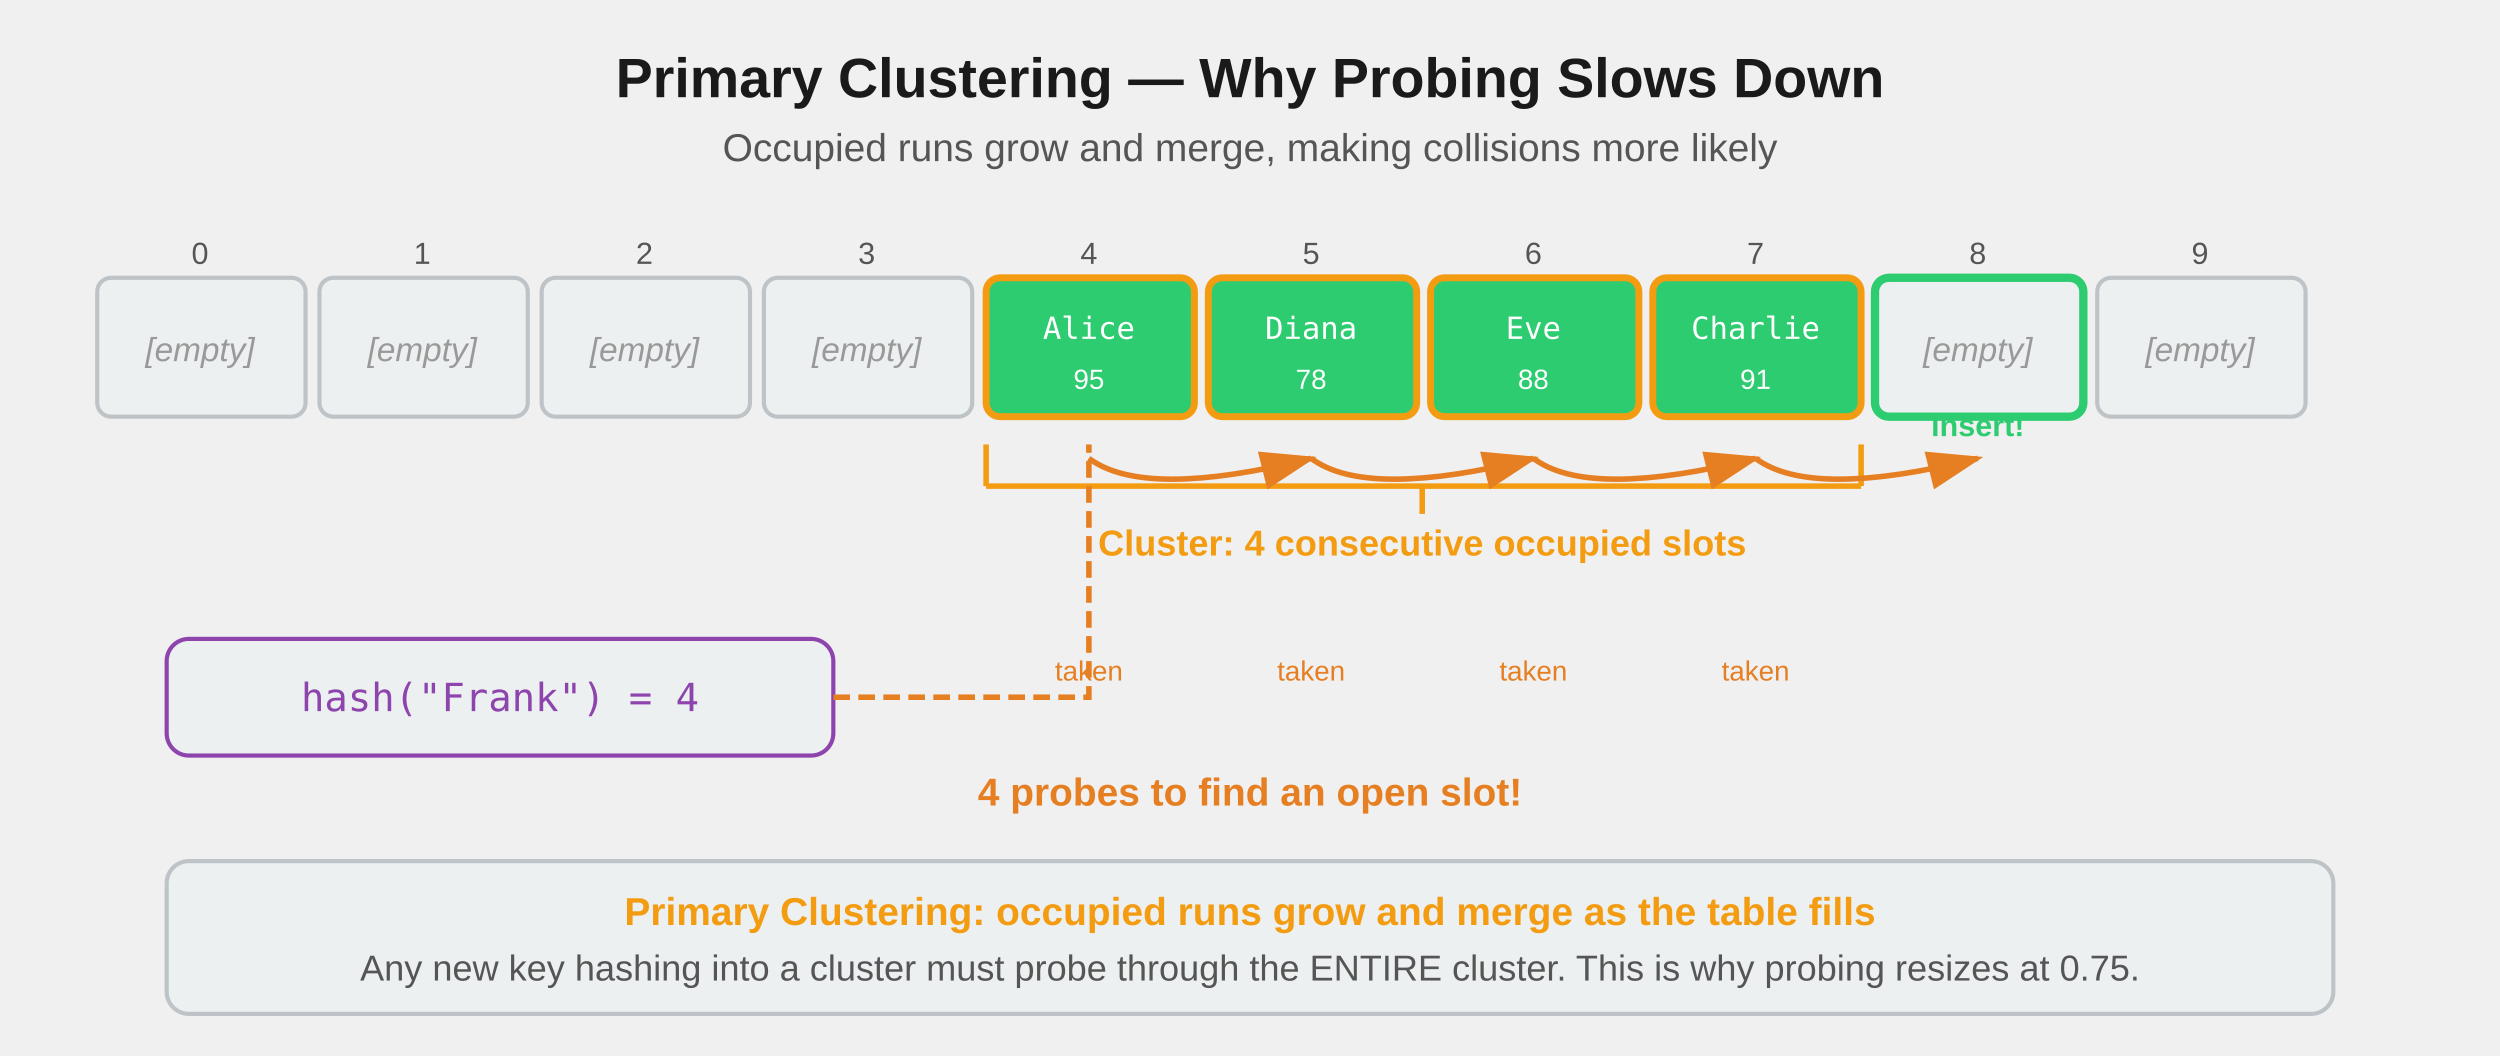
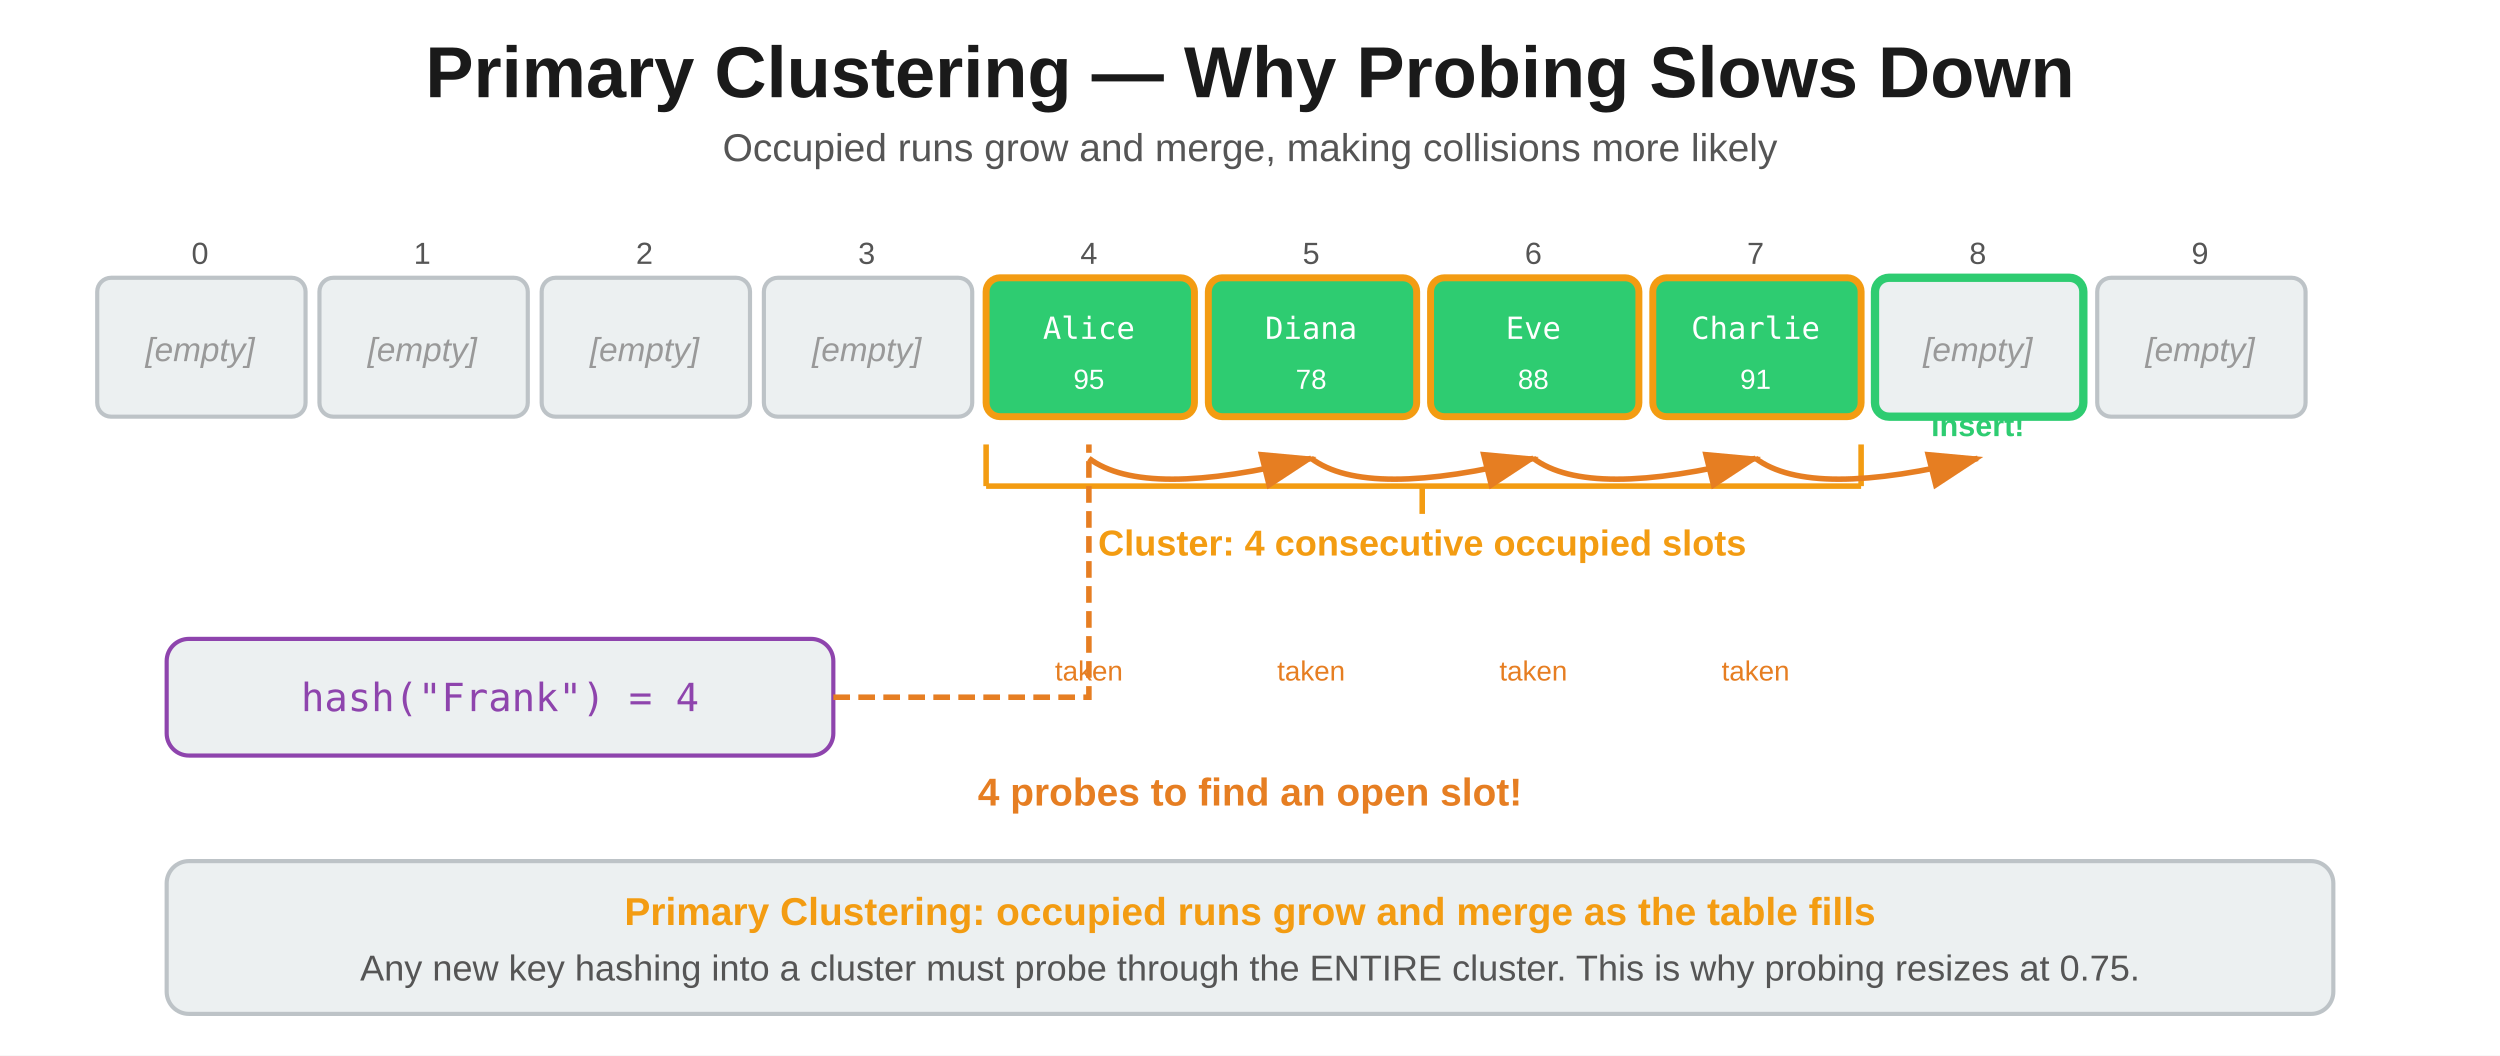
<svg xmlns="http://www.w3.org/2000/svg" viewBox="0 0 900 380" font-family="'Segoe UI', Arial, sans-serif">
+   <rect width="100%" height="100%" fill="white" />
  <defs>
    <marker id="arrowOrange" markerWidth="10" markerHeight="7" refX="9" refY="3.5" orient="auto">
      <polygon points="0 0, 10 3.5, 0 7" fill="#e67e22" />
    </marker>
  </defs>
-   <text x="450" y="35" text-anchor="middle" fill="#1a1a1a" font-size="20" font-weight="bold">Primary Clustering — Why Probing Slows Down</text>
+   <text x="450" y="35" text-anchor="middle" fill="#1a1a1a" font-size="26" font-weight="bold">Primary Clustering — Why Probing Slows Down</text>
  <text x="450" y="58" text-anchor="middle" fill="#555" font-size="14">Occupied runs grow and merge, making collisions more likely</text>
  <rect x="35" y="100" width="75" height="50" rx="5" fill="#ecf0f1" stroke="#bdc3c7" stroke-width="1.5" />
  <text x="72" y="130" text-anchor="middle" fill="#999" font-size="12" font-style="italic">[empty]</text>
  <text x="72" y="95" text-anchor="middle" fill="#555" font-size="11">0</text>
  <rect x="115" y="100" width="75" height="50" rx="5" fill="#ecf0f1" stroke="#bdc3c7" stroke-width="1.5" />
  <text x="152" y="130" text-anchor="middle" fill="#999" font-size="12" font-style="italic">[empty]</text>
  <text x="152" y="95" text-anchor="middle" fill="#555" font-size="11">1</text>
  <rect x="195" y="100" width="75" height="50" rx="5" fill="#ecf0f1" stroke="#bdc3c7" stroke-width="1.5" />
  <text x="232" y="130" text-anchor="middle" fill="#999" font-size="12" font-style="italic">[empty]</text>
  <text x="232" y="95" text-anchor="middle" fill="#555" font-size="11">2</text>
  <rect x="275" y="100" width="75" height="50" rx="5" fill="#ecf0f1" stroke="#bdc3c7" stroke-width="1.5" />
  <text x="312" y="130" text-anchor="middle" fill="#999" font-size="12" font-style="italic">[empty]</text>
  <text x="312" y="95" text-anchor="middle" fill="#555" font-size="11">3</text>
  <rect x="355" y="100" width="75" height="50" rx="5" fill="#2ecc71" stroke="#f39c12" stroke-width="2.5" />
  <text x="392" y="122" text-anchor="middle" fill="#fff" font-size="11" font-family="'Consolas', monospace">Alice</text>
  <text x="392" y="140" text-anchor="middle" fill="#fff" font-size="10">95</text>
  <text x="392" y="95" text-anchor="middle" fill="#555" font-size="11">4</text>
  <rect x="435" y="100" width="75" height="50" rx="5" fill="#2ecc71" stroke="#f39c12" stroke-width="2.5" />
  <text x="472" y="122" text-anchor="middle" fill="#fff" font-size="11" font-family="'Consolas', monospace">Diana</text>
  <text x="472" y="140" text-anchor="middle" fill="#fff" font-size="10">78</text>
  <text x="472" y="95" text-anchor="middle" fill="#555" font-size="11">5</text>
  <rect x="515" y="100" width="75" height="50" rx="5" fill="#2ecc71" stroke="#f39c12" stroke-width="2.5" />
  <text x="552" y="122" text-anchor="middle" fill="#fff" font-size="11" font-family="'Consolas', monospace">Eve</text>
  <text x="552" y="140" text-anchor="middle" fill="#fff" font-size="10">88</text>
  <text x="552" y="95" text-anchor="middle" fill="#555" font-size="11">6</text>
  <rect x="595" y="100" width="75" height="50" rx="5" fill="#2ecc71" stroke="#f39c12" stroke-width="2.5" />
  <text x="632" y="122" text-anchor="middle" fill="#fff" font-size="11" font-family="'Consolas', monospace">Charlie</text>
  <text x="632" y="140" text-anchor="middle" fill="#fff" font-size="10">91</text>
  <text x="632" y="95" text-anchor="middle" fill="#555" font-size="11">7</text>
  <rect x="675" y="100" width="75" height="50" rx="5" fill="#ecf0f1" stroke="#2ecc71" stroke-width="3" />
  <text x="712" y="130" text-anchor="middle" fill="#999" font-size="12" font-style="italic">[empty]</text>
  <text x="712" y="95" text-anchor="middle" fill="#555" font-size="11">8</text>
  <rect x="755" y="100" width="75" height="50" rx="5" fill="#ecf0f1" stroke="#bdc3c7" stroke-width="1.5" />
  <text x="792" y="130" text-anchor="middle" fill="#999" font-size="12" font-style="italic">[empty]</text>
  <text x="792" y="95" text-anchor="middle" fill="#555" font-size="11">9</text>
  <line x1="355" y1="160" x2="355" y2="175" stroke="#f39c12" stroke-width="2" />
  <line x1="670" y1="160" x2="670" y2="175" stroke="#f39c12" stroke-width="2" />
  <line x1="355" y1="175" x2="670" y2="175" stroke="#f39c12" stroke-width="2" />
  <line x1="512" y1="175" x2="512" y2="185" stroke="#f39c12" stroke-width="2" />
  <text x="512" y="200" text-anchor="middle" fill="#f39c12" font-size="13" font-weight="bold">Cluster: 4 consecutive occupied slots</text>
  <rect x="60" y="230" width="240" height="42" rx="8" fill="#ecf0f1" stroke="#8e44ad" stroke-width="1.5" />
  <text x="180" y="256" text-anchor="middle" fill="#8e44ad" font-size="14" font-family="'Consolas', monospace">hash("Frank") = 4</text>
  <path d="M300,251 L392,251 L392,160" stroke="#e67e22" stroke-width="2" fill="none" stroke-dasharray="6,3" />
  <text x="392" y="250" text-anchor="middle" fill="#e67e22" font-size="10" dy="-5">taken</text>
  <path d="M392,165 Q412,180 472,165" stroke="#e67e22" stroke-width="2" fill="none" marker-end="url(#arrowOrange)" />
  <text x="472" y="250" text-anchor="middle" fill="#e67e22" font-size="10" dy="-5">taken</text>
  <path d="M472,165 Q492,180 552,165" stroke="#e67e22" stroke-width="2" fill="none" marker-end="url(#arrowOrange)" />
  <text x="552" y="250" text-anchor="middle" fill="#e67e22" font-size="10" dy="-5">taken</text>
  <path d="M552,165 Q572,180 632,165" stroke="#e67e22" stroke-width="2" fill="none" marker-end="url(#arrowOrange)" />
  <text x="632" y="250" text-anchor="middle" fill="#e67e22" font-size="10" dy="-5">taken</text>
  <path d="M632,165 Q652,180 712,165" stroke="#e67e22" stroke-width="2" fill="none" marker-end="url(#arrowOrange)" />
  <text x="712" y="167" text-anchor="middle" fill="#2ecc71" font-size="11" font-weight="bold" dy="-10">insert!</text>
  <text x="450" y="290" text-anchor="middle" fill="#e67e22" font-size="14" font-weight="bold">4 probes to find an open slot!</text>
  <rect x="60" y="310" width="780" height="55" rx="8" fill="#ecf0f1" stroke="#bdc3c7" stroke-width="1.5" />
  <text x="450" y="333" text-anchor="middle" fill="#f39c12" font-size="14" font-weight="bold">Primary Clustering: occupied runs grow and merge as the table fills</text>
  <text x="450" y="353" text-anchor="middle" fill="#555" font-size="13">Any new key hashing into a cluster must probe through the ENTIRE cluster. This is why probing resizes at 0.75.</text>
</svg>
